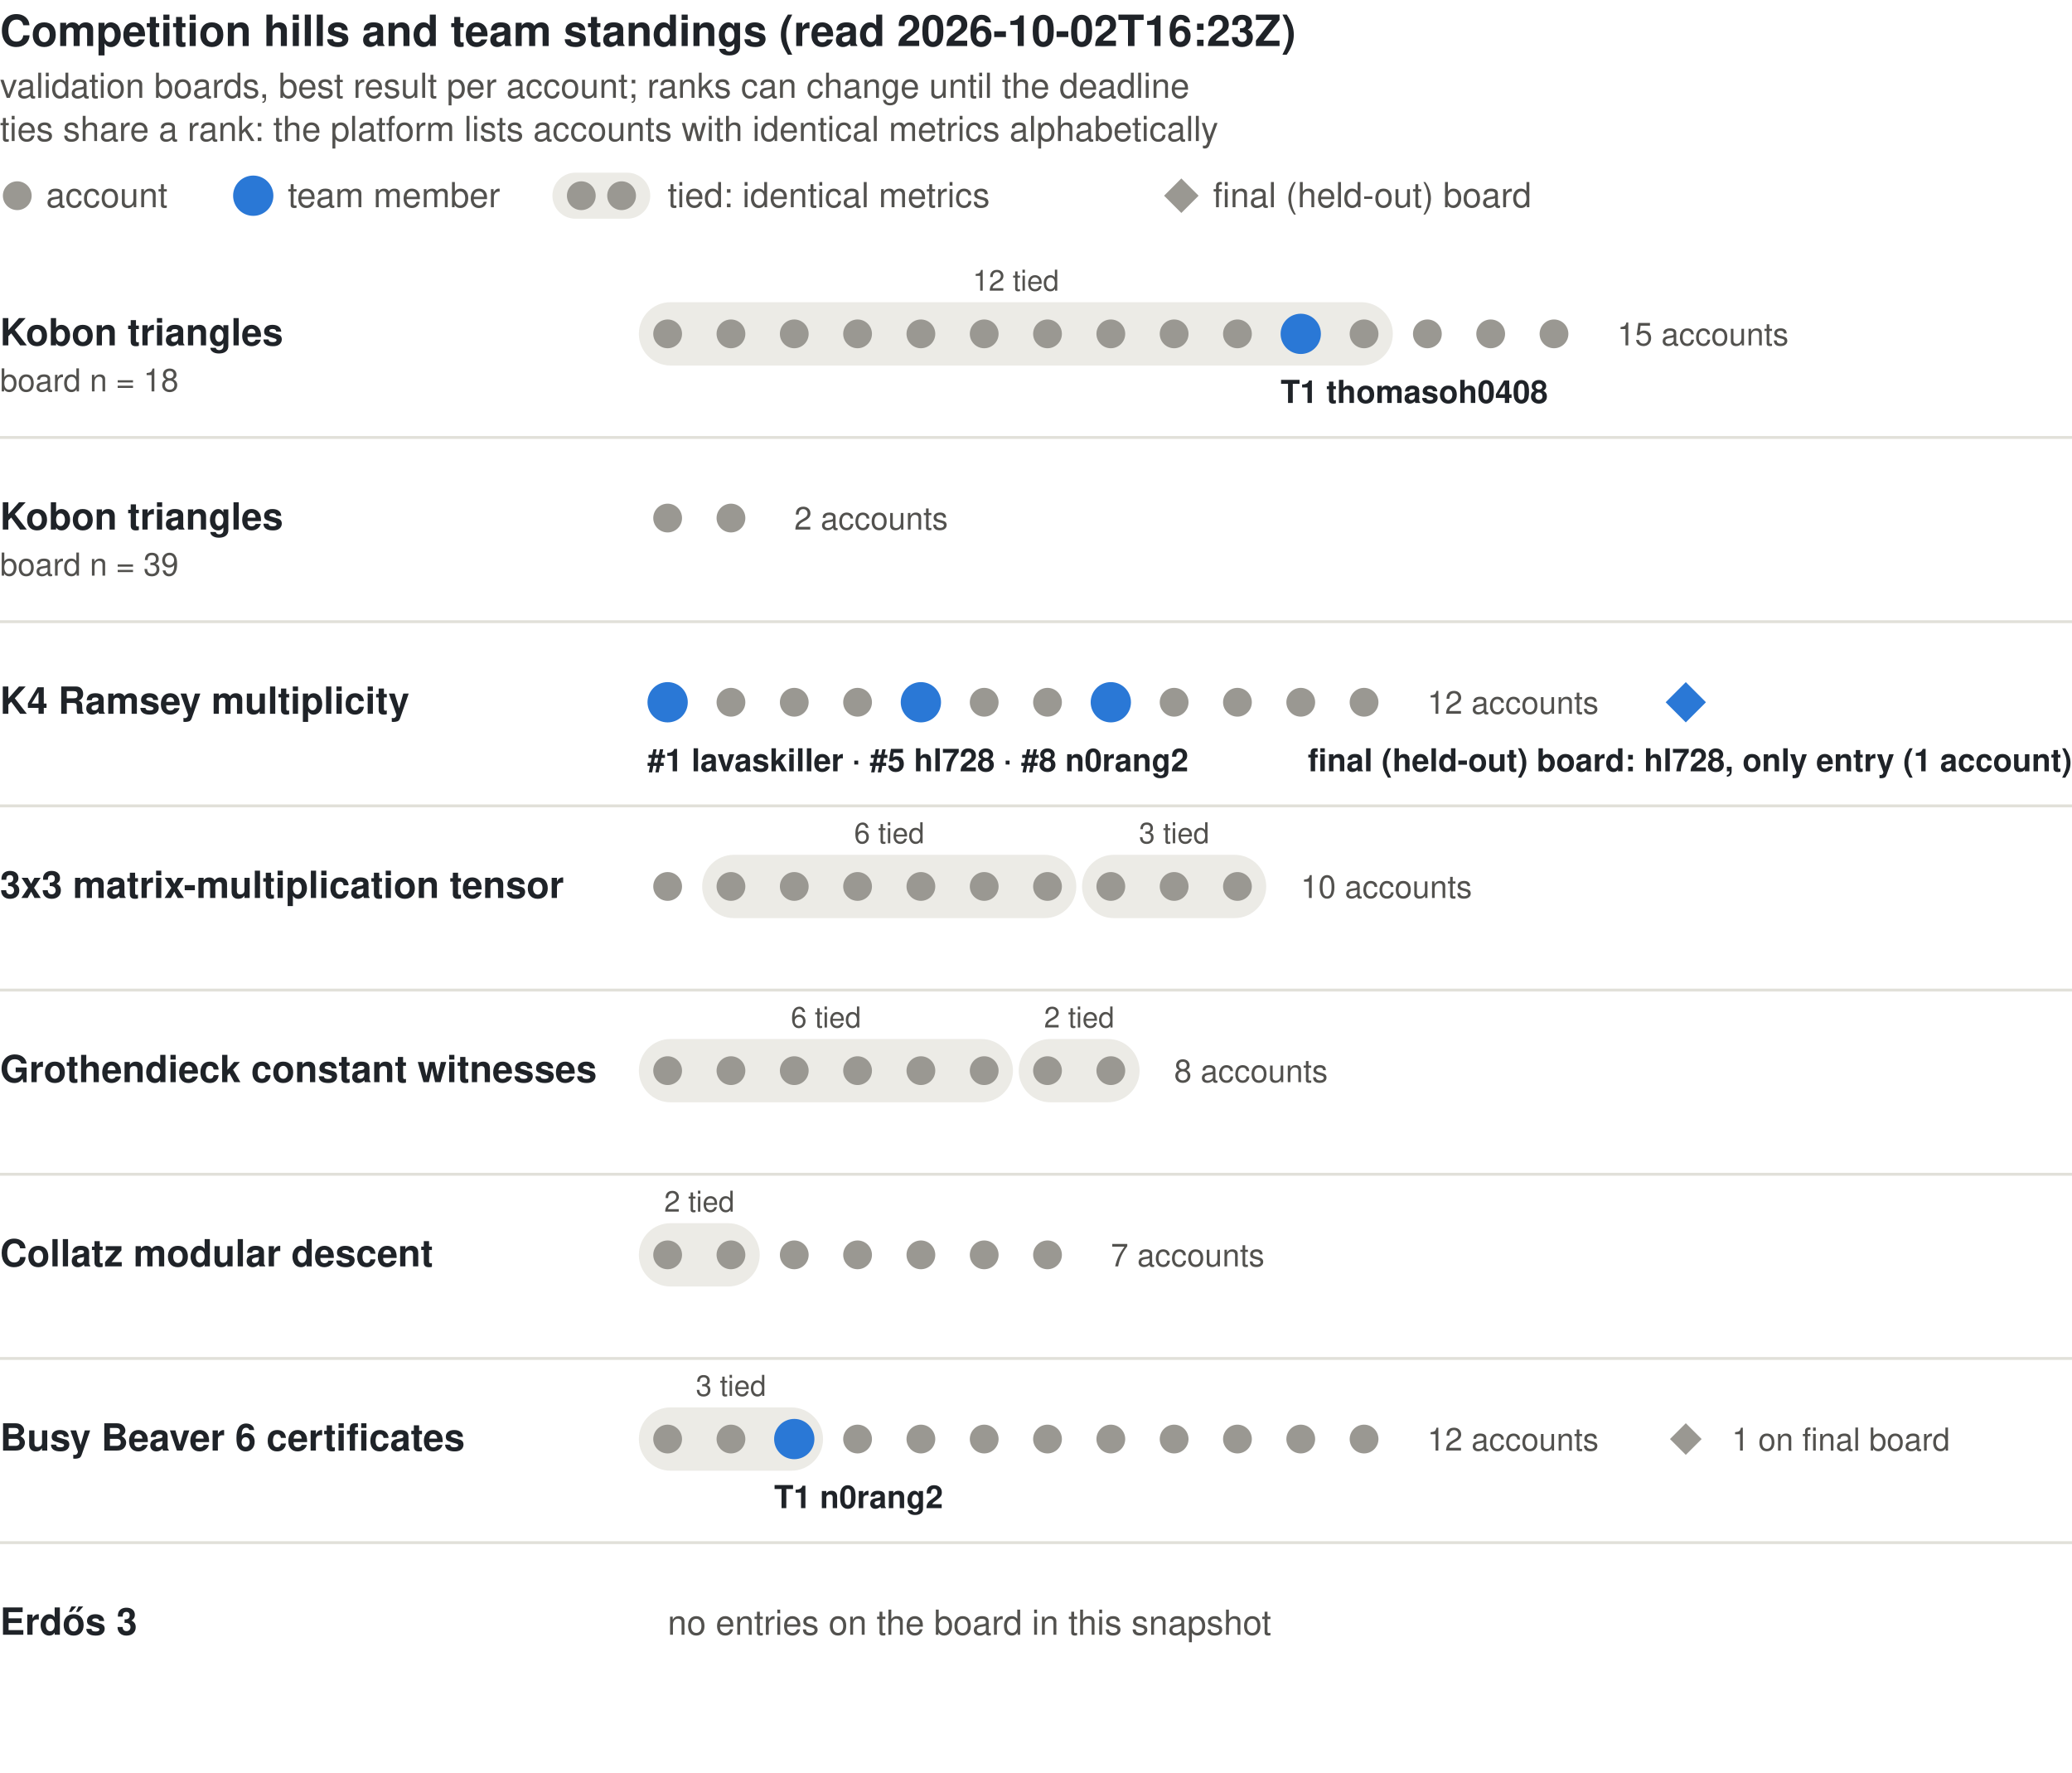
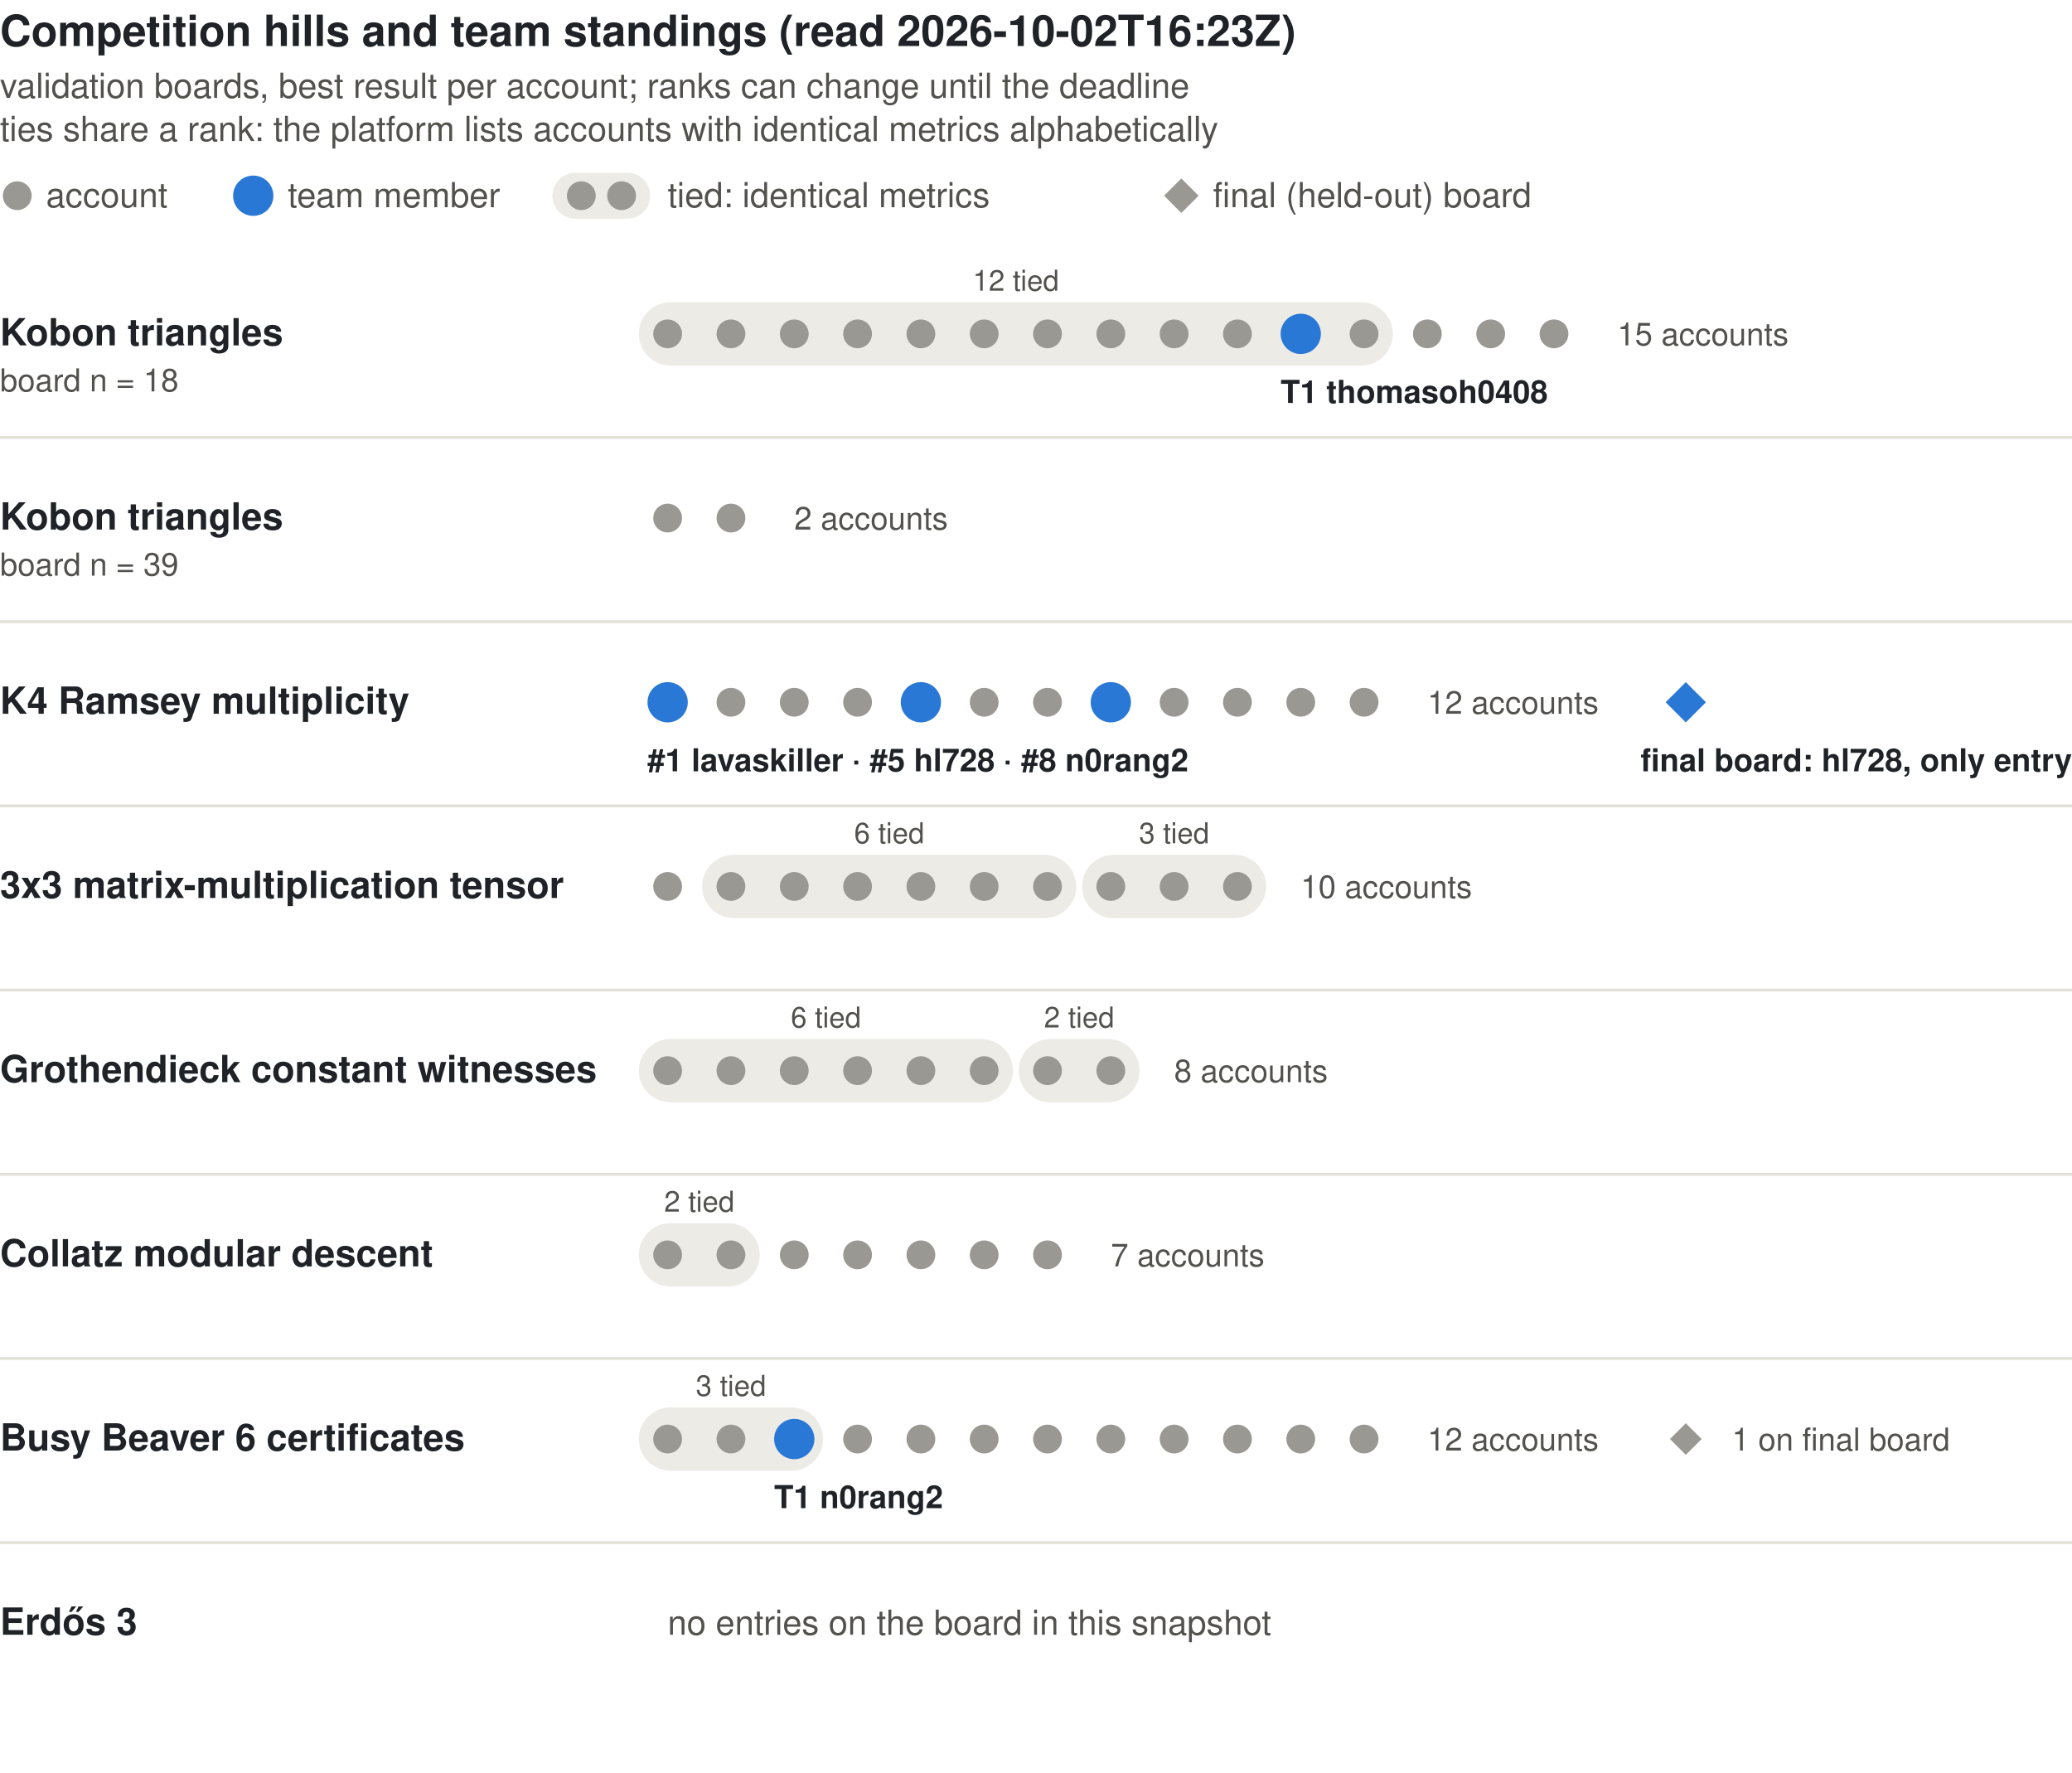
<svg xmlns="http://www.w3.org/2000/svg" viewBox="0 0 720 616" width="720" height="616" role="img" aria-label="Competition hills: accounts per board in rank order, ties grouped, team members highlighted" font-family="-apple-system, 'Segoe UI', Helvetica, Arial, sans-serif">
  <text x="0.0" y="16.0" font-size="15" text-anchor="start" fill="#1f2328" font-weight="600">Competition hills and team standings (read 2026-10-02T16:23Z)</text>
  <text x="0.0" y="34.0" font-size="12" text-anchor="start" fill="#52514e">validation boards, best result per account; ranks can change until the deadline</text>
  <text x="0.0" y="49.0" font-size="12" text-anchor="start" fill="#52514e">ties share a rank: the platform lists accounts with identical metrics alphabetically</text>
  <circle cx="6.0" cy="68.0" r="5.0" fill="#9a9892" />
  <text x="16.0" y="72.0" font-size="12" text-anchor="start" fill="#52514e">account</text>
  <circle cx="88.0" cy="68.0" r="7.0" fill="#2a78d6" />
  <text x="100.0" y="72.0" font-size="12" text-anchor="start" fill="#52514e">team member</text>
  <rect x="191.96" y="60.00" width="34.00" height="16.00" fill="#ecebe6" rx="8" />
  <circle cx="202.0" cy="68.0" r="5.0" fill="#9a9892" />
  <circle cx="216.0" cy="68.0" r="5.0" fill="#9a9892" />
  <text x="232.0" y="72.0" font-size="12" text-anchor="start" fill="#52514e">tied: identical metrics</text>
  <path d="M410.5 62.0 L416.5 68.0 L410.5 74.0 L404.5 68.0 Z" fill="#9a9892" />
  <text x="421.5" y="72.0" font-size="12" text-anchor="start" fill="#52514e">final (held-out) board</text>
  <text x="0.0" y="120.0" font-size="13" text-anchor="start" fill="#1f2328" font-weight="600">Kobon triangles</text>
  <text x="0.0" y="136.0" font-size="11" text-anchor="start" fill="#52514e">board n = 18</text>
  <rect x="222.00" y="105.00" width="262.00" height="22.00" fill="#ecebe6" rx="11" />
  <text x="353.0" y="101.0" font-size="10" text-anchor="middle" fill="#52514e">12 tied</text>
  <circle cx="232.0" cy="116.0" r="5.0" fill="#9a9892" />
  <circle cx="254.0" cy="116.0" r="5.0" fill="#9a9892" />
  <circle cx="276.0" cy="116.0" r="5.0" fill="#9a9892" />
  <circle cx="298.0" cy="116.0" r="5.0" fill="#9a9892" />
  <circle cx="320.0" cy="116.0" r="5.0" fill="#9a9892" />
  <circle cx="342.0" cy="116.0" r="5.0" fill="#9a9892" />
  <circle cx="364.0" cy="116.0" r="5.0" fill="#9a9892" />
  <circle cx="386.0" cy="116.0" r="5.0" fill="#9a9892" />
  <circle cx="408.0" cy="116.0" r="5.0" fill="#9a9892" />
  <circle cx="430.0" cy="116.0" r="5.0" fill="#9a9892" />
  <circle cx="452.0" cy="116.0" r="7.0" fill="#2a78d6" />
  <circle cx="474.0" cy="116.0" r="5.0" fill="#9a9892" />
  <circle cx="496.0" cy="116.0" r="5.0" fill="#9a9892" />
  <circle cx="518.0" cy="116.0" r="5.0" fill="#9a9892" />
  <circle cx="540.0" cy="116.0" r="5.0" fill="#9a9892" />
  <text x="445.0" y="140.0" font-size="11" text-anchor="start" fill="#1f2328" font-weight="600">T1 thomasoh0408</text>
  <text x="562.0" y="120.0" font-size="11" text-anchor="start" fill="#52514e">15 accounts</text>
  <line x1="0.0" y1="152.0" x2="720.0" y2="152.0" stroke="#e1e0d9" stroke-width="1" />
  <text x="0.0" y="184.0" font-size="13" text-anchor="start" fill="#1f2328" font-weight="600">Kobon triangles</text>
  <text x="0.0" y="200.0" font-size="11" text-anchor="start" fill="#52514e">board n = 39</text>
  <circle cx="232.0" cy="180.0" r="5.0" fill="#9a9892" />
  <circle cx="254.0" cy="180.0" r="5.0" fill="#9a9892" />
  <text x="276.0" y="184.0" font-size="11" text-anchor="start" fill="#52514e">2 accounts</text>
  <line x1="0.0" y1="216.0" x2="720.0" y2="216.0" stroke="#e1e0d9" stroke-width="1" />
  <text x="0.0" y="248.0" font-size="13" text-anchor="start" fill="#1f2328" font-weight="600">K4 Ramsey multiplicity</text>
  <circle cx="232.0" cy="244.0" r="7.0" fill="#2a78d6" />
  <circle cx="254.0" cy="244.0" r="5.0" fill="#9a9892" />
  <circle cx="276.0" cy="244.0" r="5.0" fill="#9a9892" />
  <circle cx="298.0" cy="244.0" r="5.0" fill="#9a9892" />
  <circle cx="320.0" cy="244.0" r="7.0" fill="#2a78d6" />
  <circle cx="342.0" cy="244.0" r="5.0" fill="#9a9892" />
  <circle cx="364.0" cy="244.0" r="5.0" fill="#9a9892" />
  <circle cx="386.0" cy="244.0" r="7.0" fill="#2a78d6" />
  <circle cx="408.0" cy="244.0" r="5.0" fill="#9a9892" />
  <circle cx="430.0" cy="244.0" r="5.0" fill="#9a9892" />
  <circle cx="452.0" cy="244.0" r="5.0" fill="#9a9892" />
  <circle cx="474.0" cy="244.0" r="5.0" fill="#9a9892" />
-   <text x="225.0" y="268.0" font-size="11" text-anchor="start" fill="#1f2328" font-weight="600">#1 lavaskiller  ·  #5 hl728  ·  #8 n0rang2</text>
+   <text x="225.0" y="268.0" font-size="11" text-anchor="start" fill="#1f2328" font-weight="600">#1 lavaskiller · #5 hl728 · #8 n0rang2</text>
  <text x="496.0" y="248.0" font-size="11" text-anchor="start" fill="#52514e">12 accounts</text>
  <path d="M585.8 237.0 L592.8 244.0 L585.8 251.0 L578.8 244.0 Z" fill="#2a78d6" />
-   <text x="720.0" y="268.0" font-size="11" text-anchor="end" fill="#1f2328" font-weight="600">final (held-out) board: hl728, only entry (1 account)</text>
+   <text x="720.0" y="268.0" font-size="11" text-anchor="end" fill="#1f2328" font-weight="600">final board: hl728, only entry</text>
  <line x1="0.0" y1="280.0" x2="720.0" y2="280.0" stroke="#e1e0d9" stroke-width="1" />
  <text x="0.0" y="312.0" font-size="13" text-anchor="start" fill="#1f2328" font-weight="600">3x3 matrix-multiplication tensor</text>
  <rect x="244.00" y="297.00" width="130.00" height="22.00" fill="#ecebe6" rx="11" />
  <text x="309.0" y="293.0" font-size="10" text-anchor="middle" fill="#52514e">6 tied</text>
  <rect x="376.00" y="297.00" width="64.00" height="22.00" fill="#ecebe6" rx="11" />
  <text x="408.0" y="293.0" font-size="10" text-anchor="middle" fill="#52514e">3 tied</text>
  <circle cx="232.0" cy="308.0" r="5.0" fill="#9a9892" />
  <circle cx="254.0" cy="308.0" r="5.0" fill="#9a9892" />
  <circle cx="276.0" cy="308.0" r="5.0" fill="#9a9892" />
  <circle cx="298.0" cy="308.0" r="5.0" fill="#9a9892" />
  <circle cx="320.0" cy="308.0" r="5.0" fill="#9a9892" />
  <circle cx="342.0" cy="308.0" r="5.0" fill="#9a9892" />
  <circle cx="364.0" cy="308.0" r="5.0" fill="#9a9892" />
  <circle cx="386.0" cy="308.0" r="5.0" fill="#9a9892" />
  <circle cx="408.0" cy="308.0" r="5.0" fill="#9a9892" />
  <circle cx="430.0" cy="308.0" r="5.0" fill="#9a9892" />
  <text x="452.0" y="312.0" font-size="11" text-anchor="start" fill="#52514e">10 accounts</text>
  <line x1="0.0" y1="344.0" x2="720.0" y2="344.0" stroke="#e1e0d9" stroke-width="1" />
  <text x="0.0" y="376.0" font-size="13" text-anchor="start" fill="#1f2328" font-weight="600">Grothendieck constant witnesses</text>
  <rect x="222.00" y="361.00" width="130.00" height="22.00" fill="#ecebe6" rx="11" />
  <text x="287.0" y="357.0" font-size="10" text-anchor="middle" fill="#52514e">6 tied</text>
  <rect x="354.00" y="361.00" width="42.00" height="22.00" fill="#ecebe6" rx="11" />
  <text x="375.0" y="357.0" font-size="10" text-anchor="middle" fill="#52514e">2 tied</text>
  <circle cx="232.0" cy="372.0" r="5.0" fill="#9a9892" />
  <circle cx="254.0" cy="372.0" r="5.0" fill="#9a9892" />
  <circle cx="276.0" cy="372.0" r="5.0" fill="#9a9892" />
  <circle cx="298.0" cy="372.0" r="5.0" fill="#9a9892" />
  <circle cx="320.0" cy="372.0" r="5.0" fill="#9a9892" />
  <circle cx="342.0" cy="372.0" r="5.0" fill="#9a9892" />
  <circle cx="364.0" cy="372.0" r="5.0" fill="#9a9892" />
  <circle cx="386.0" cy="372.0" r="5.0" fill="#9a9892" />
  <text x="408.0" y="376.0" font-size="11" text-anchor="start" fill="#52514e">8 accounts</text>
  <line x1="0.0" y1="408.0" x2="720.0" y2="408.0" stroke="#e1e0d9" stroke-width="1" />
  <text x="0.0" y="440.0" font-size="13" text-anchor="start" fill="#1f2328" font-weight="600">Collatz modular descent</text>
  <rect x="222.00" y="425.00" width="42.00" height="22.00" fill="#ecebe6" rx="11" />
  <text x="243.0" y="421.0" font-size="10" text-anchor="middle" fill="#52514e">2 tied</text>
  <circle cx="232.0" cy="436.0" r="5.0" fill="#9a9892" />
  <circle cx="254.0" cy="436.0" r="5.0" fill="#9a9892" />
  <circle cx="276.0" cy="436.0" r="5.0" fill="#9a9892" />
  <circle cx="298.0" cy="436.0" r="5.0" fill="#9a9892" />
  <circle cx="320.0" cy="436.0" r="5.0" fill="#9a9892" />
  <circle cx="342.0" cy="436.0" r="5.0" fill="#9a9892" />
  <circle cx="364.0" cy="436.0" r="5.0" fill="#9a9892" />
  <text x="386.0" y="440.0" font-size="11" text-anchor="start" fill="#52514e">7 accounts</text>
  <line x1="0.0" y1="472.0" x2="720.0" y2="472.0" stroke="#e1e0d9" stroke-width="1" />
  <text x="0.0" y="504.0" font-size="13" text-anchor="start" fill="#1f2328" font-weight="600">Busy Beaver 6 certificates</text>
  <rect x="222.00" y="489.00" width="64.00" height="22.00" fill="#ecebe6" rx="11" />
  <text x="254.0" y="485.0" font-size="10" text-anchor="middle" fill="#52514e">3 tied</text>
  <circle cx="232.0" cy="500.0" r="5.0" fill="#9a9892" />
  <circle cx="254.0" cy="500.0" r="5.0" fill="#9a9892" />
  <circle cx="276.0" cy="500.0" r="7.0" fill="#2a78d6" />
  <circle cx="298.0" cy="500.0" r="5.0" fill="#9a9892" />
  <circle cx="320.0" cy="500.0" r="5.0" fill="#9a9892" />
  <circle cx="342.0" cy="500.0" r="5.0" fill="#9a9892" />
  <circle cx="364.0" cy="500.0" r="5.0" fill="#9a9892" />
  <circle cx="386.0" cy="500.0" r="5.0" fill="#9a9892" />
  <circle cx="408.0" cy="500.0" r="5.0" fill="#9a9892" />
  <circle cx="430.0" cy="500.0" r="5.0" fill="#9a9892" />
  <circle cx="452.0" cy="500.0" r="5.0" fill="#9a9892" />
  <circle cx="474.0" cy="500.0" r="5.0" fill="#9a9892" />
  <text x="269.0" y="524.0" font-size="11" text-anchor="start" fill="#1f2328" font-weight="600">T1 n0rang2</text>
  <text x="496.0" y="504.0" font-size="11" text-anchor="start" fill="#52514e">12 accounts</text>
  <path d="M585.8 494.5 L591.3 500.0 L585.8 505.5 L580.3 500.0 Z" fill="#9a9892" />
  <text x="601.8" y="504.0" font-size="11" text-anchor="start" fill="#52514e">1 on final board</text>
  <line x1="0.0" y1="536.0" x2="720.0" y2="536.0" stroke="#e1e0d9" stroke-width="1" />
  <text x="0.0" y="568.0" font-size="13" text-anchor="start" fill="#1f2328" font-weight="600">Erdős 3</text>
  <text x="232.0" y="568.0" font-size="12" text-anchor="start" fill="#52514e">no entries on the board in this snapshot</text>
</svg>
